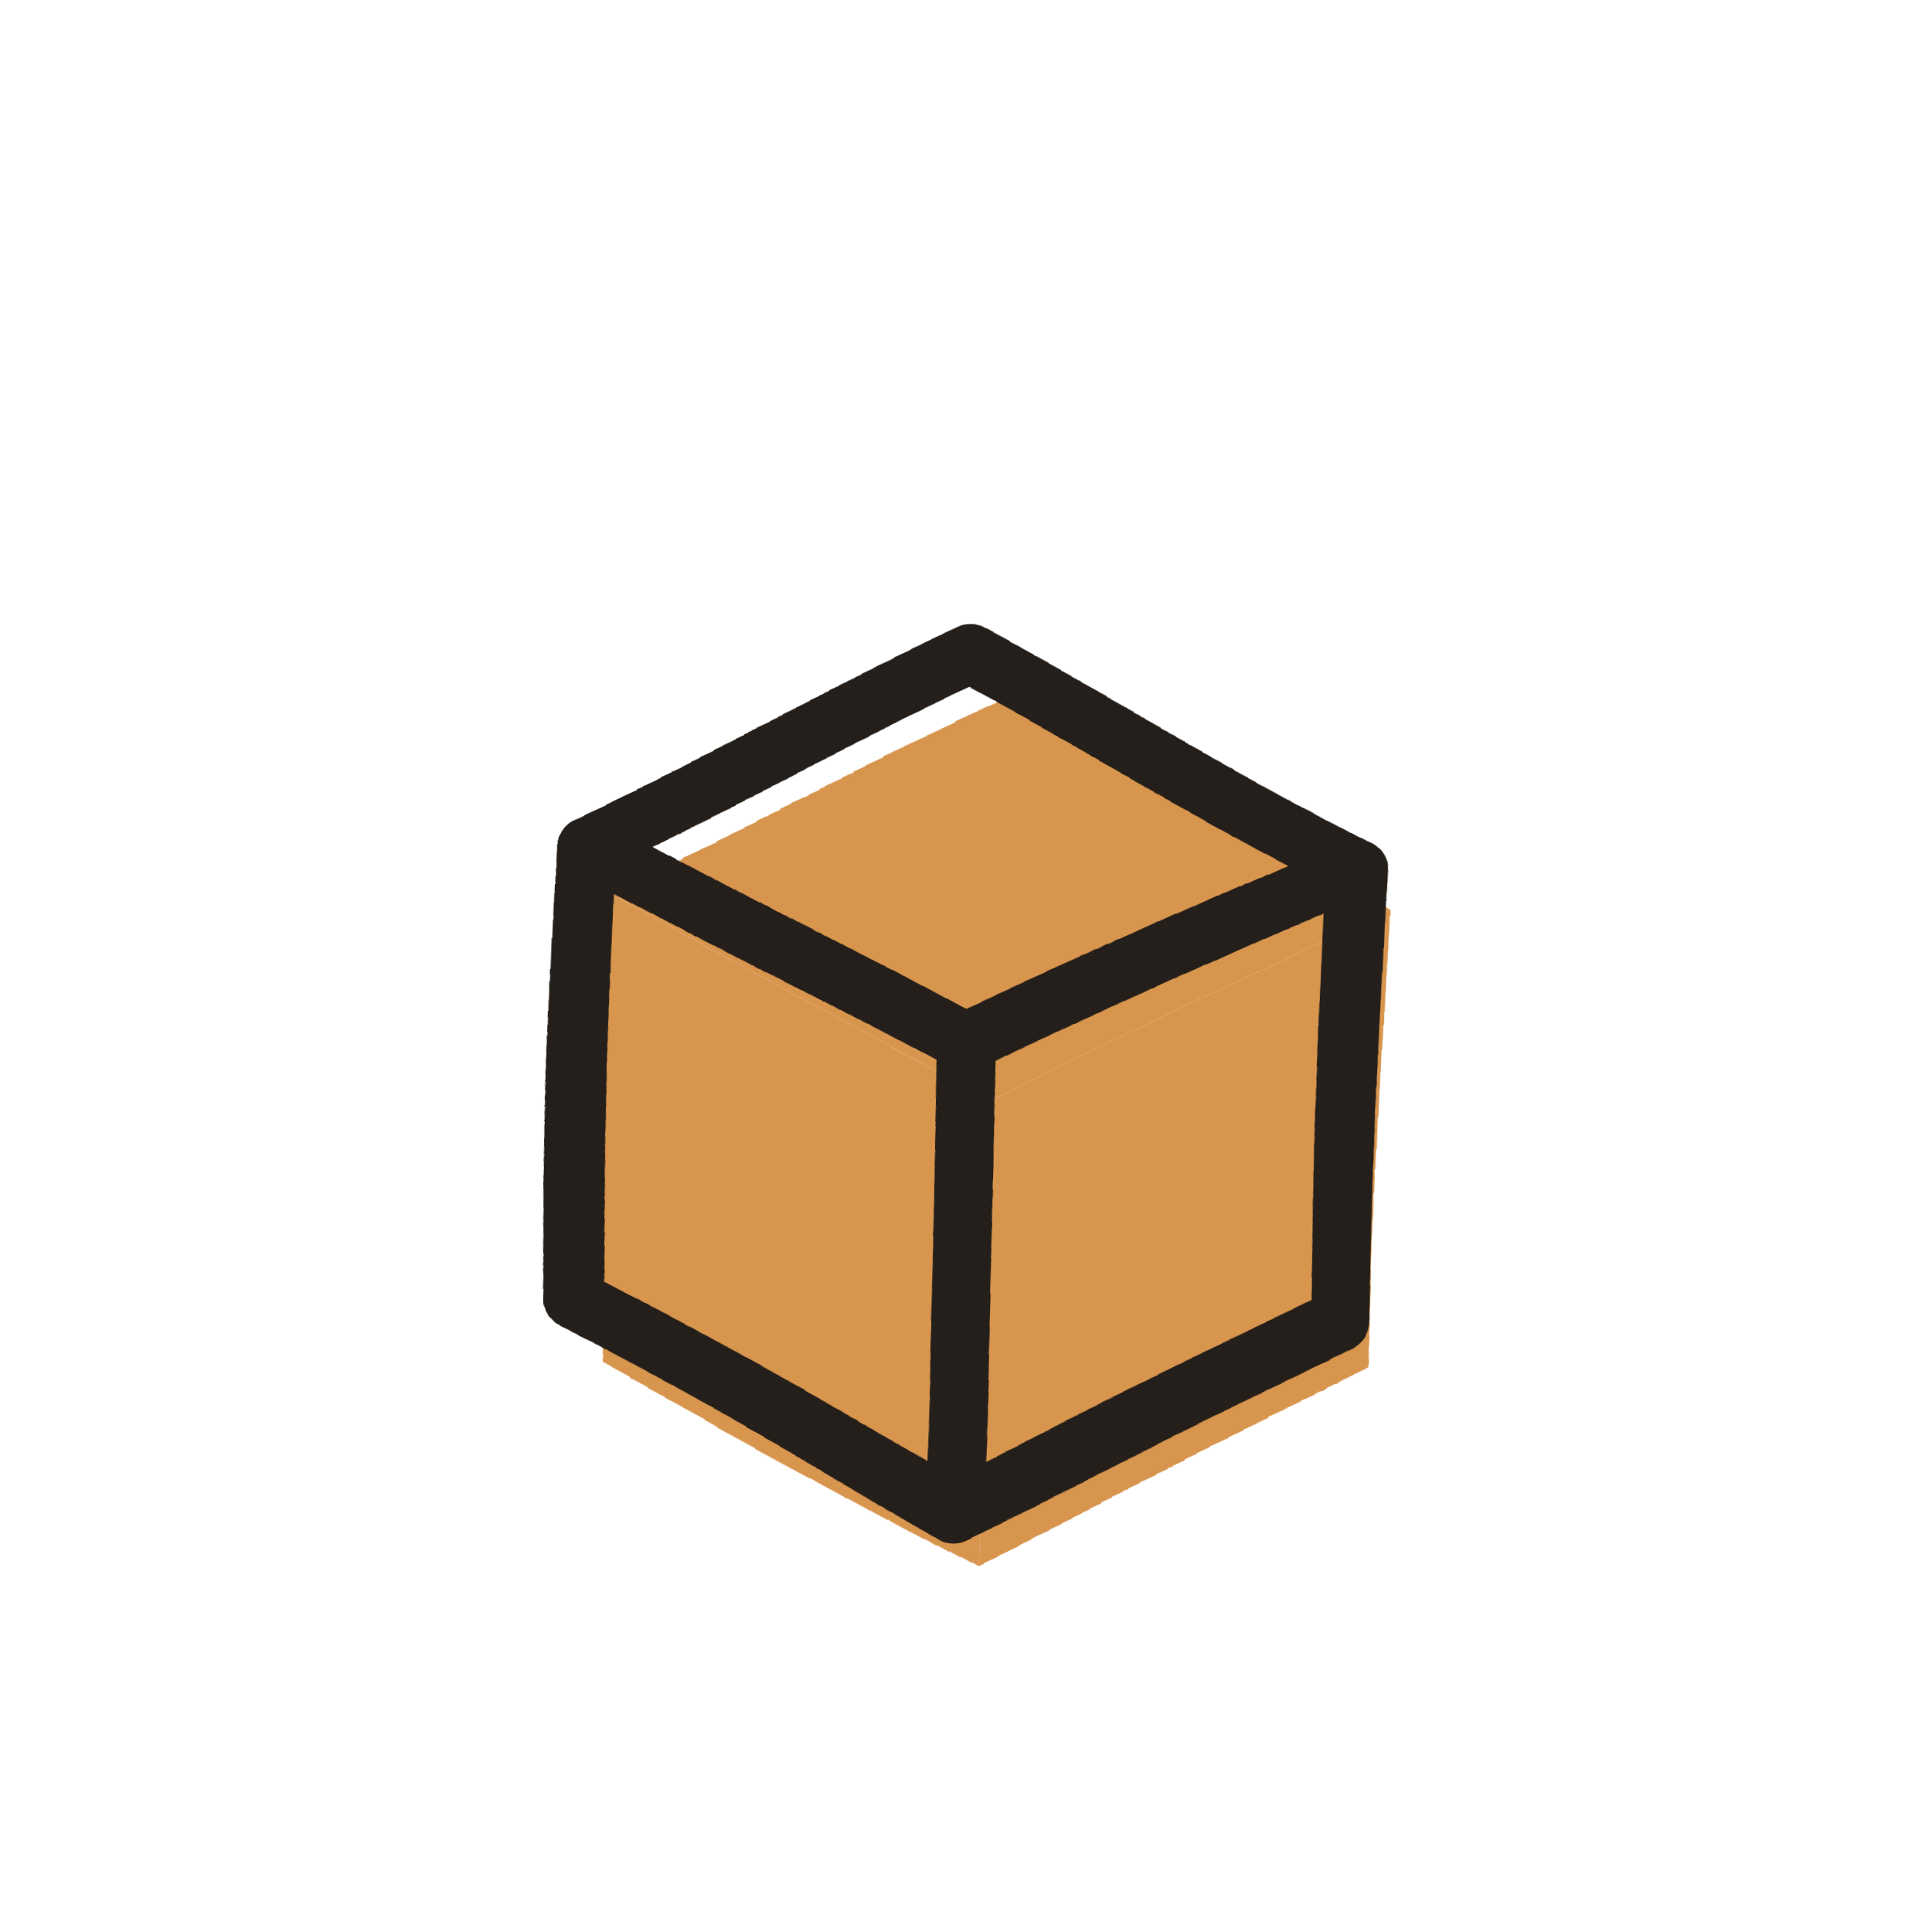
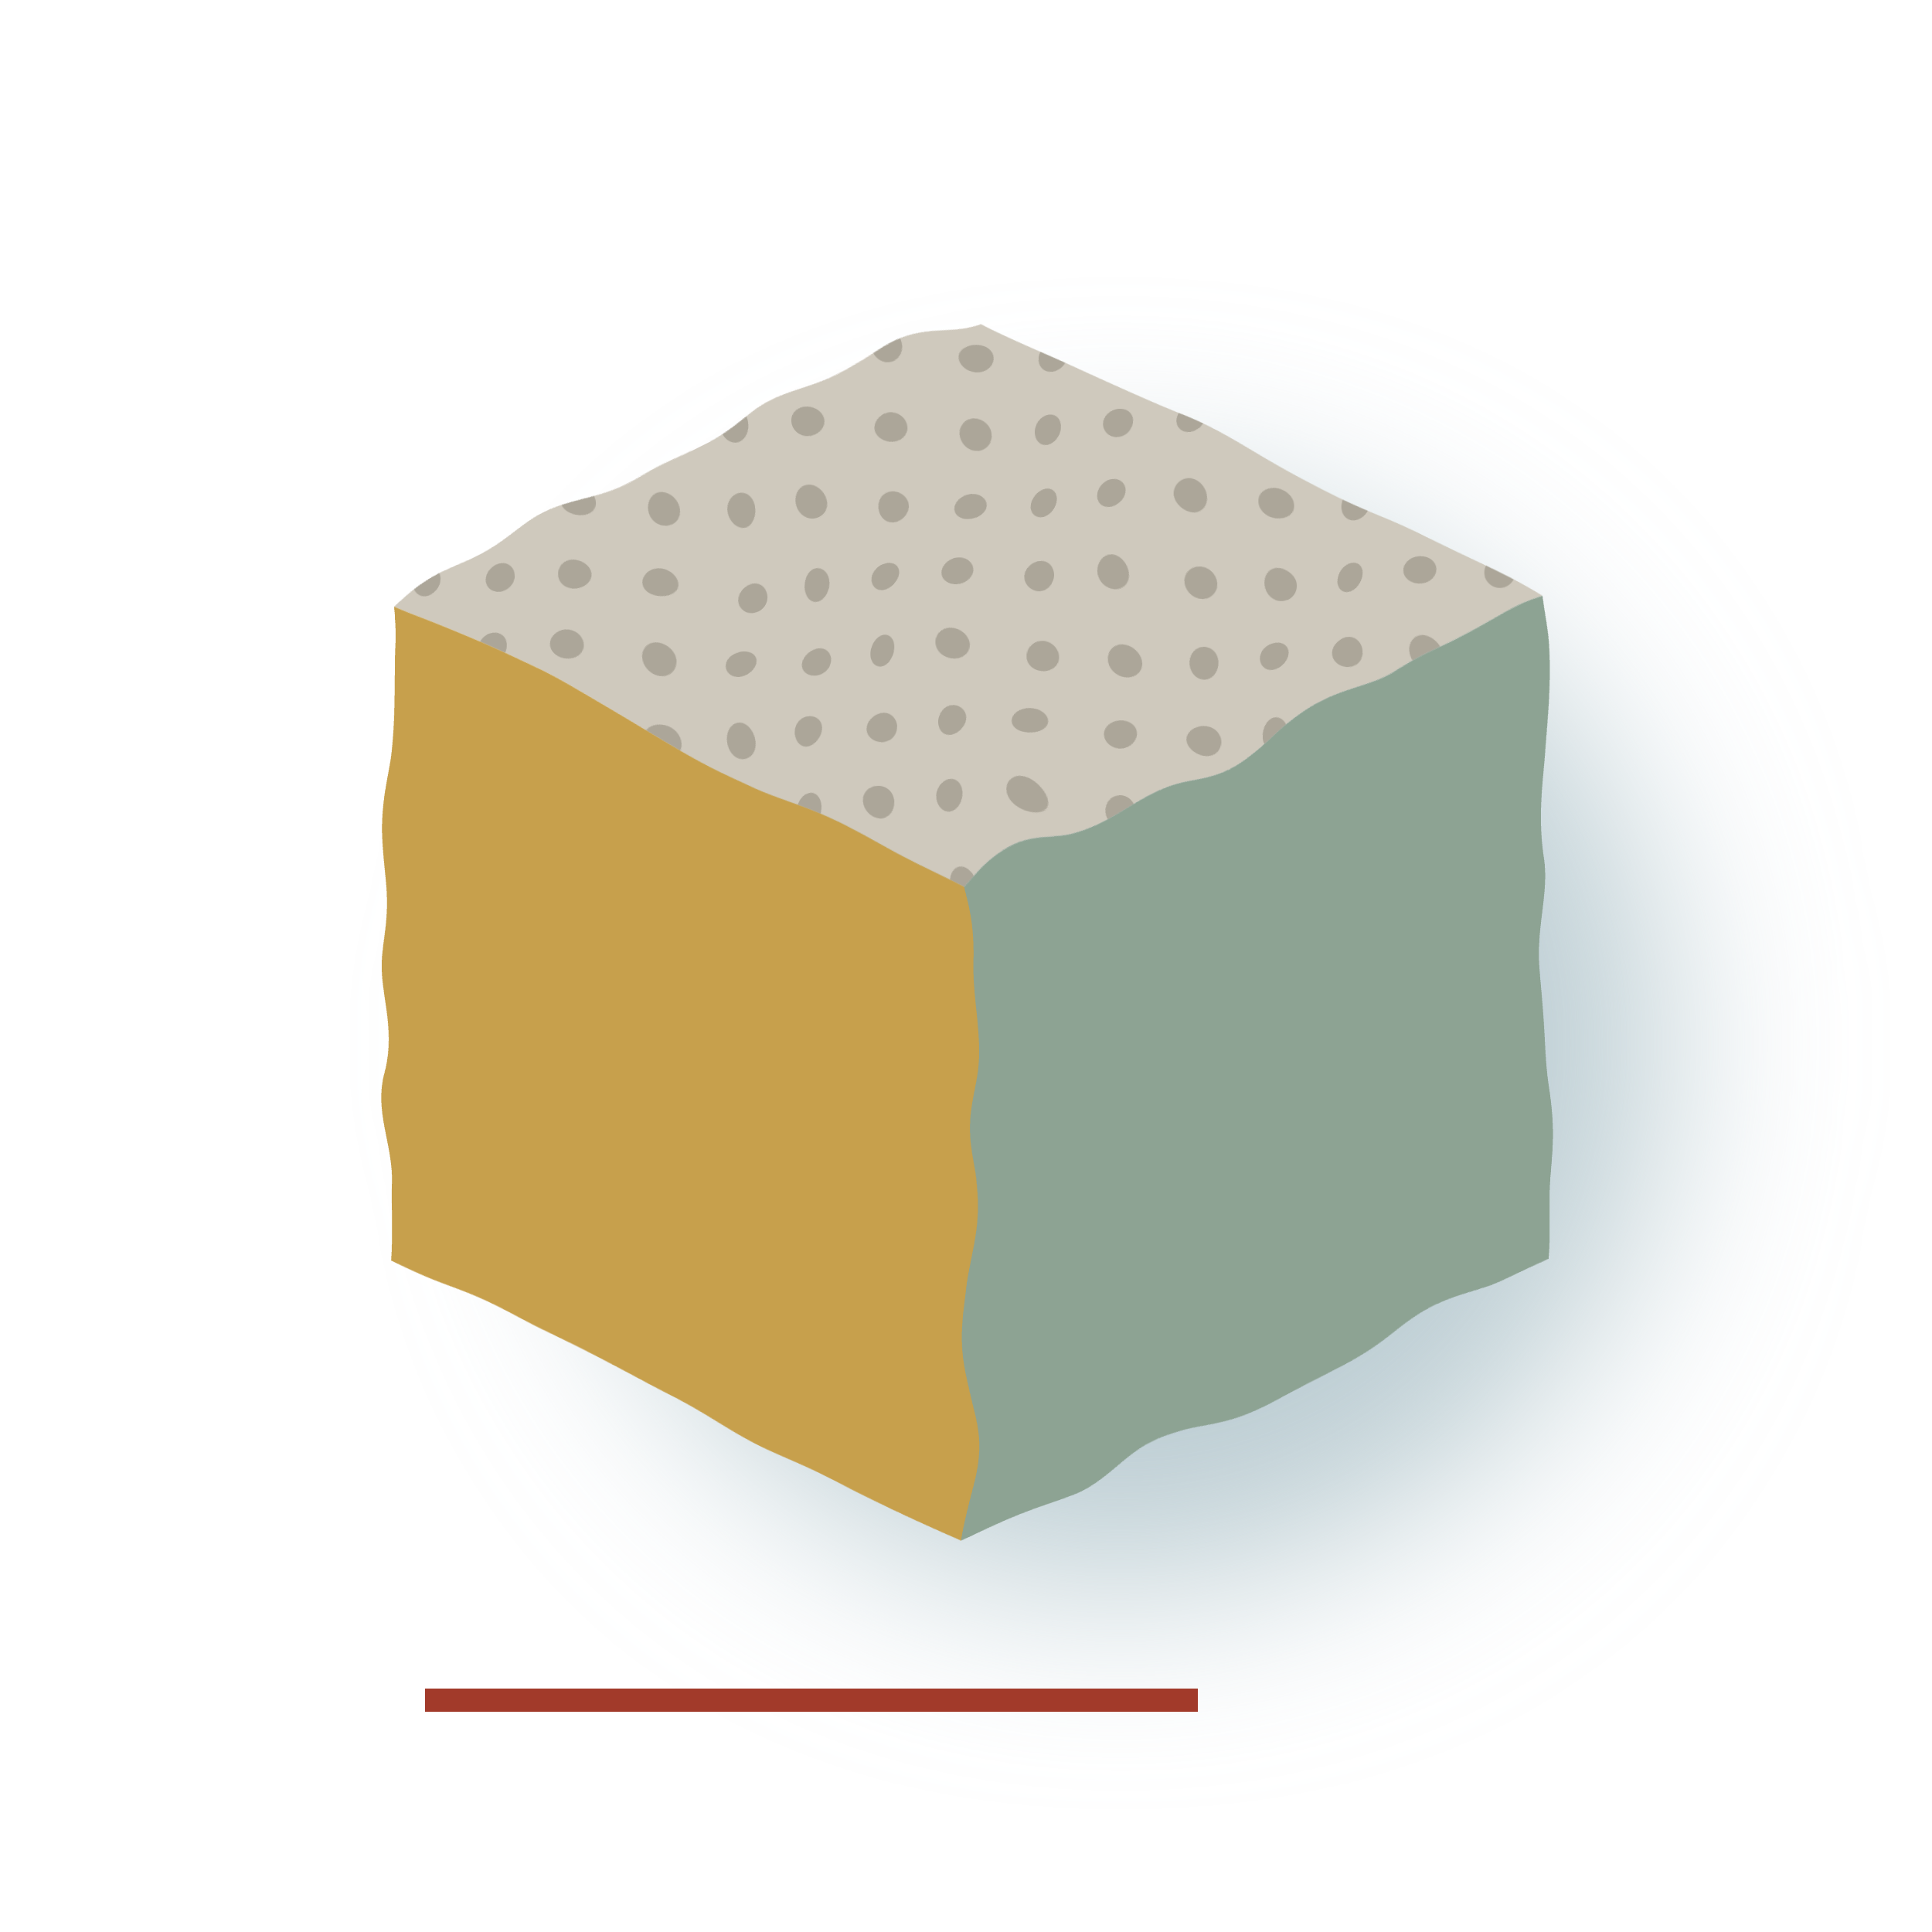
- <svg xmlns="http://www.w3.org/2000/svg" viewBox="0 0 100 100">
+ <svg xmlns="http://www.w3.org/2000/svg" viewBox="0 0 100 100" width="100" height="100">
  <defs>
-     <filter id="ri" x="-30%" y="-30%" width="160%" height="160%">
-       <feTurbulence type="fractalNoise" baseFrequency="0.021" numOctaves="2" seed="300" result="n" />
-       <feDisplacementMap in="SourceGraphic" in2="n" scale="2.7" xChannelSelector="R" yChannelSelector="G" />
+     <filter id="t" x="-10%" y="-10%" width="120%" height="120%">
+       <feTurbulence type="fractalNoise" baseFrequency="0.09" numOctaves="2" seed="24" result="n" />
+       <feDisplacementMap in="SourceGraphic" in2="n" scale="3" />
    </filter>
-     <filter id="rf" x="-30%" y="-30%" width="160%" height="160%">
-       <feTurbulence type="fractalNoise" baseFrequency="0.015" numOctaves="2" seed="313" result="n" />
-       <feDisplacementMap in="SourceGraphic" in2="n" scale="4.4" xChannelSelector="R" yChannelSelector="G" />
+     <filter id="s" x="-40%" y="-40%" width="180%" height="180%">
+       <feGaussianBlur stdDeviation="5" />
    </filter>
+     <pattern id="d" width="4" height="4" patternUnits="userSpaceOnUse">
+       <circle cx="2" cy="2" r="0.8" fill="#8A8476" />
+     </pattern>
  </defs>
-   <g transform="rotate(2 50 50)">
-     <g filter="url(#rf)" transform="translate(1.6 2.2)" opacity="0.9" stroke="none">
-       <path d="M30 44 L50 34 L70 44 L50 54 Z" fill="#D4893B" />
-       <path d="M30 44 L30 68 L50 78 L50 54 Z" fill="#D4893B" />
-       <path d="M70 44 L70 68 L50 78 L50 54 Z" fill="#D4893B" />
-     </g>
-     <g filter="url(#ri)" fill="none" stroke="#241f1a" stroke-width="3.1" stroke-linecap="round" stroke-linejoin="round">
-       <path d="M30 44 L50 34 L70 44 L50 54 Z" />
-       <path d="M30 44 L30 68 L50 78 L50 54" />
-       <path d="M70 44 L70 68 L50 78" />
-     </g>
+   <circle cx="58" cy="54" r="28" fill="#BCCDD3" filter="url(#s)" />
+   <g filter="url(#t)">
+     <polygon points="50,16 80,31 50,46 20,31" fill="#CFC9BD" />
+     <polygon points="50,16 80,31 50,46 20,31" fill="url(#d)" opacity="0.5" />
+     <polygon points="20,31 50,46 50,80 20,65" fill="#C7A04C" />
+     <polygon points="50,46 80,31 80,65 50,80" fill="#8DA393" />
  </g>
+   <line x1="22" y1="88" x2="62" y2="88" stroke="#A23A2A" stroke-width="1.2" />
</svg>
